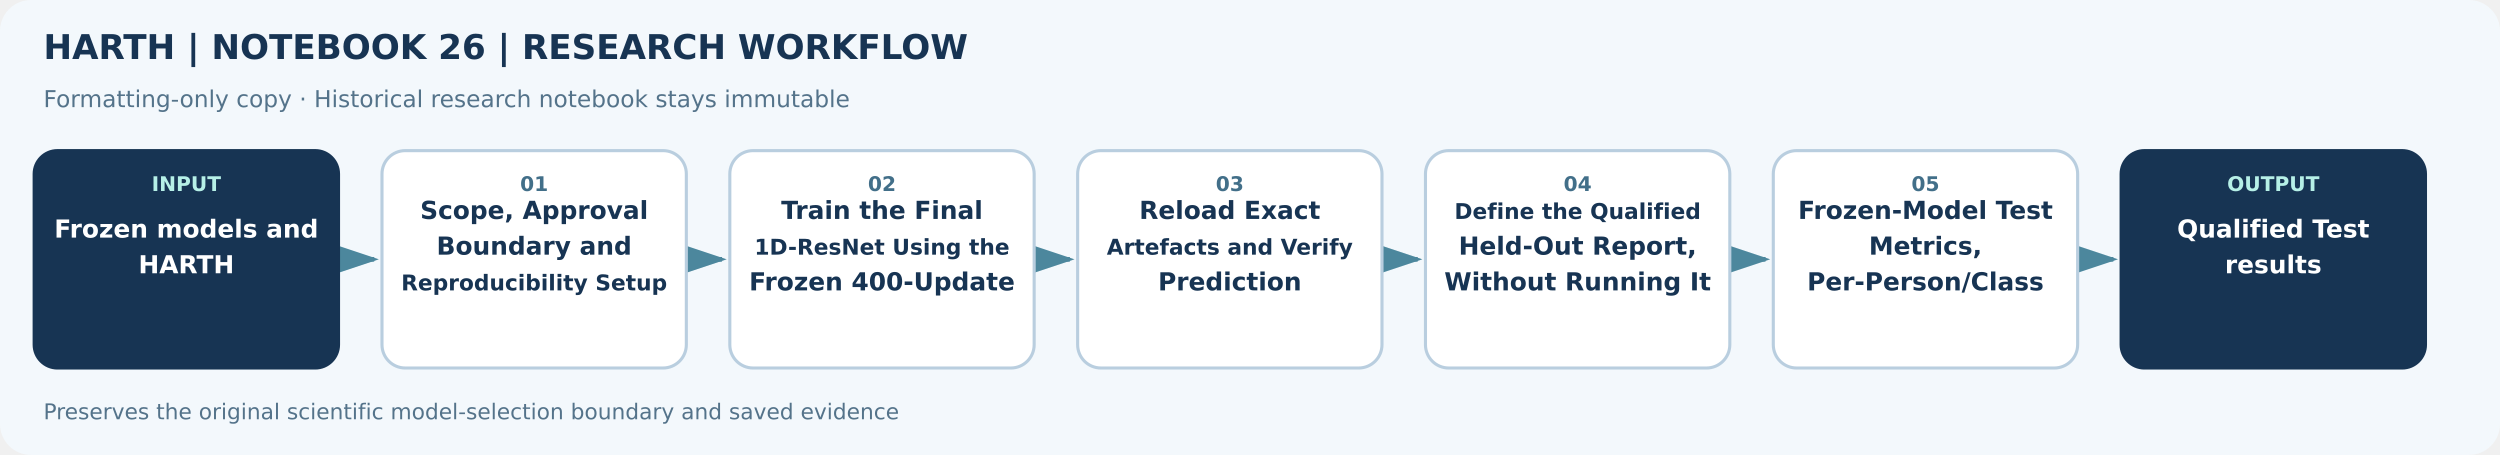
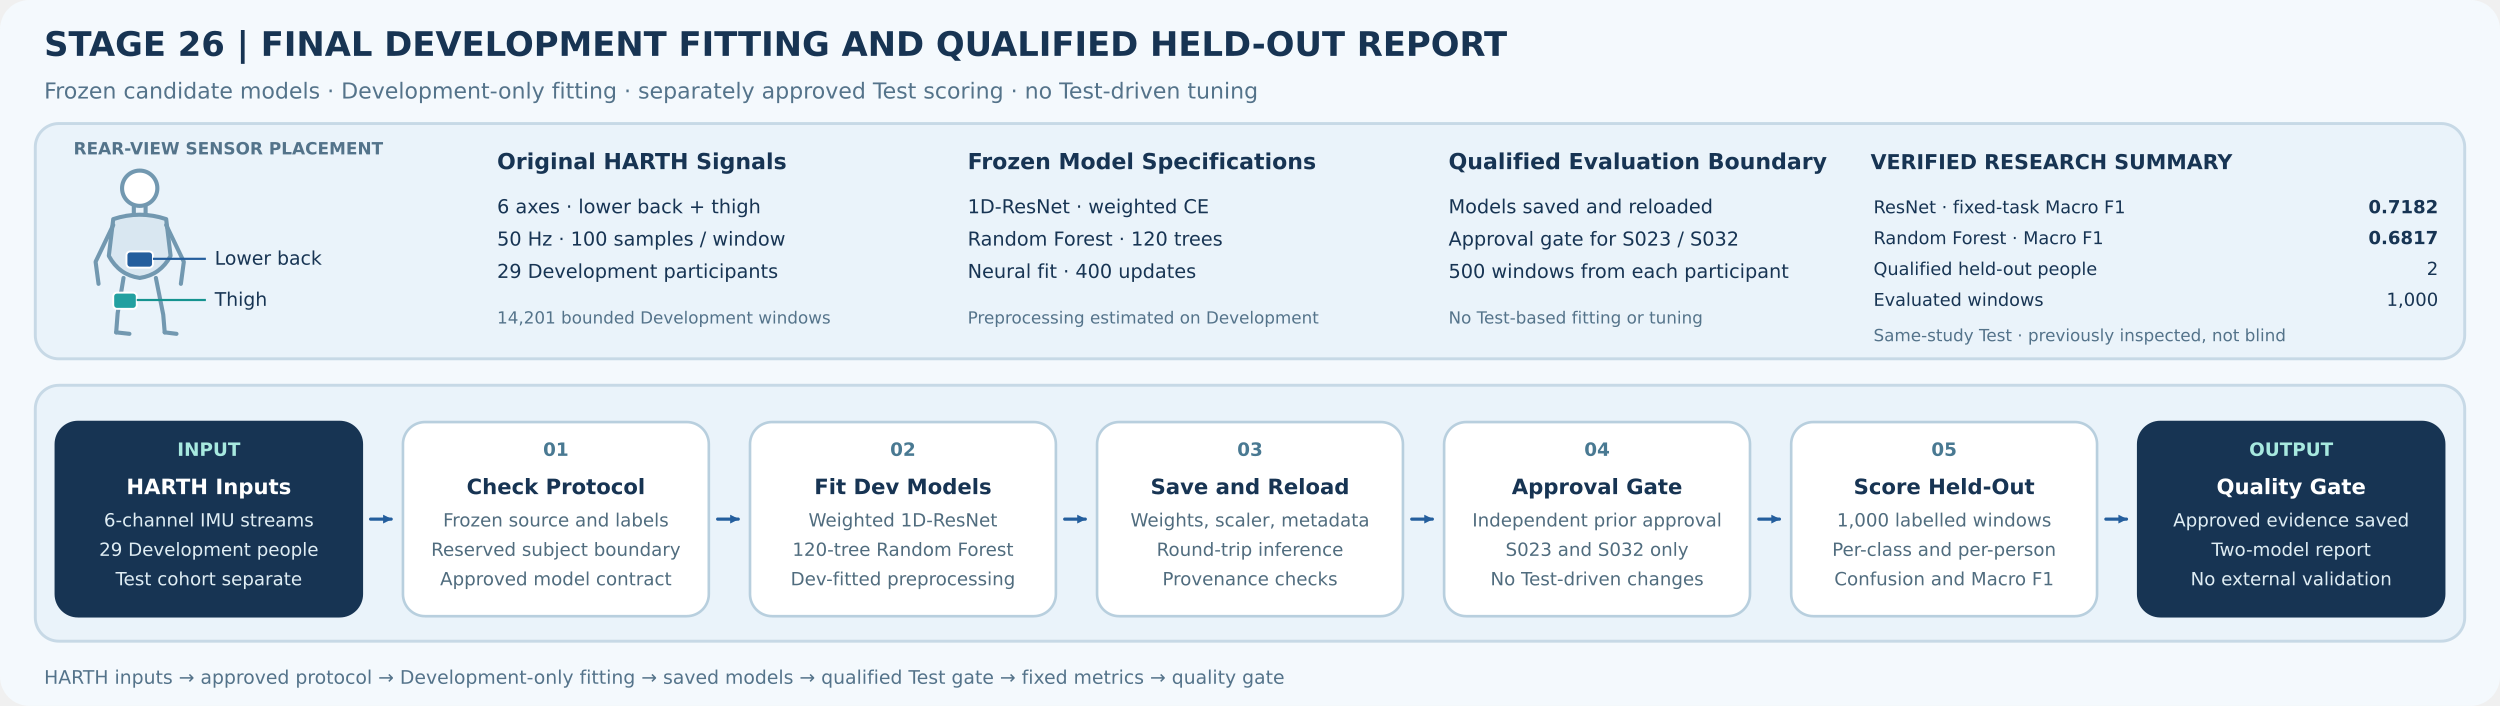
- <svg xmlns="http://www.w3.org/2000/svg" width="1610" height="293" viewBox="0 0 1610 293" role="img" aria-labelledby="title desc">
+ <svg xmlns="http://www.w3.org/2000/svg" width="1700" height="480" viewBox="0 0 1700 480" role="img" aria-labelledby="title desc">
  <defs>
-     <marker id="arrow" markerWidth="10" markerHeight="10" refX="8" refY="3" orient="auto">
-       <path d="M0 0 L0 6 L9 3 Z" fill="#4C879D" />
+     <marker id="small-arrow" markerUnits="userSpaceOnUse" markerWidth="6" markerHeight="6" refX="5.5" refY="3" orient="auto">
+       <path d="M0 0 L6 3 L0 6 Z" fill="#245E9D" />
    </marker>
  </defs>
-   <rect width="1610" height="293" rx="20" fill="#F3F8FC" />
-   <text x="28" y="38" font-family="DejaVu Sans, Arial, sans-serif" font-size="22" font-weight="700" fill="#173453">HARTH  |  NOTEBOOK 26  |  RESEARCH WORKFLOW</text>
-   <text x="28" y="69" font-family="DejaVu Sans, Arial, sans-serif" font-size="15" fill="#54738A">Formatting-only copy · Historical research notebook stays immutable</text>
+   <rect width="1700" height="480" rx="20" fill="#F4F9FD" />
  <g font-family="DejaVu Sans, Arial, sans-serif">
-     <path d="M224 167 H241" stroke="#4C879D" stroke-width="3" marker-end="url(#arrow)" />
-     <path d="M448 167 H465" stroke="#4C879D" stroke-width="3" marker-end="url(#arrow)" />
-     <path d="M672 167 H689" stroke="#4C879D" stroke-width="3" marker-end="url(#arrow)" />
-     <path d="M896 167 H913" stroke="#4C879D" stroke-width="3" marker-end="url(#arrow)" />
-     <path d="M1120 167 H1137" stroke="#4C879D" stroke-width="3" marker-end="url(#arrow)" />
-     <path d="M1344 167 H1361" stroke="#4C879D" stroke-width="3" marker-end="url(#arrow)" />
-     <g>
-       <rect x="22" y="97" width="196" height="140" rx="15" fill="#173453" stroke="#173453" stroke-width="2" />
-       <text x="120" y="123" text-anchor="middle" font-size="13" font-weight="700" fill="#B6F0E7">INPUT</text>
-       <text x="120" y="153" text-anchor="middle" font-size="16" font-weight="600" fill="white">Frozen models and</text>
-       <text x="120" y="176" text-anchor="middle" font-size="16" font-weight="600" fill="white">HARTH</text>
+     <text x="30" y="38" font-size="23" font-weight="700" fill="#173453">STAGE 26 | FINAL DEVELOPMENT FITTING AND QUALIFIED HELD-OUT REPORT</text>
+     <text x="30" y="67" font-size="15" fill="#54738A">Frozen candidate models · Development-only fitting · separately approved Test scoring · no Test-driven tuning</text>
+     <rect x="24" y="84" width="1652" height="160" rx="16" fill="#EAF3FA" stroke="#C7D9E6" stroke-width="2" />
+     <rect x="24" y="262" width="1652" height="174" rx="16" fill="#EAF3FA" stroke="#C7D9E6" stroke-width="2" />
+     <g aria-label="Rear-view two-sensor placement, completely within context panel">
+       <text x="50" y="105" font-size="11.5" font-weight="700" fill="#53738A">REAR-VIEW SENSOR PLACEMENT</text>
+       <g stroke="#7298B0" stroke-width="2.8" stroke-linecap="round" stroke-linejoin="round">
+         <circle cx="95" cy="128" r="12" fill="#FFFFFF" />
+         <path d="M91 140 L91 147 M99 140 L99 147" fill="none" />
+         <path d="M77 149 Q95 143 113 149 L116 174 Q109 187 95 189 Q81 187 74 174 Z" fill="#D9E7F1" />
+         <path d="M77 153 L65 178 L67 193 M113 153 L125 178 L123 193" fill="none" />
+         <path d="M84 189 L80 213 L79 226 M106 189 L111 214 L112 226" fill="none" />
+         <path d="M79 226 L88 227 M112 226 L120 227" fill="none" />
+       </g>
+       <rect x="86" y="171" width="18" height="11" rx="2.5" fill="#245E9D" stroke="#FFFFFF" stroke-width="1.3" />
+       <rect x="77" y="199" width="16" height="11" rx="2.5" fill="#22A0A0" stroke="#FFFFFF" stroke-width="1.3" />
+       <path d="M104 176 H140" stroke="#245E9D" stroke-width="1.5" />
+       <text x="146" y="180" font-size="12.8" fill="#173453">Lower back</text>
+       <path d="M93 204 H140" stroke="#15938F" stroke-width="1.5" />
+       <text x="146" y="208" font-size="12.8" fill="#173453">Thigh</text>
    </g>
    <g>
-       <rect x="246" y="97" width="196" height="140" rx="15" fill="white" stroke="#B9CEDF" stroke-width="2" />
-       <text x="344" y="123" text-anchor="middle" font-size="13" font-weight="700" fill="#426F89">01</text>
-       <text x="344" y="141" text-anchor="middle" font-size="16" font-weight="600" fill="#173453">Scope, Approval</text>
-       <text x="344" y="164" text-anchor="middle" font-size="16" font-weight="600" fill="#173453">Boundary and</text>
-       <text x="344" y="187" text-anchor="middle" font-size="14" font-weight="600" fill="#173453">Reproducibility Setup</text>
+       <text x="338" y="115" font-size="15" font-weight="700" fill="#173453">Original HARTH Signals</text>
+       <text x="338" y="145" font-size="13.1" fill="#173453">6 axes · lower back + thigh</text>
+       <text x="338" y="167" font-size="13.1" fill="#173453">50 Hz · 100 samples / window</text>
+       <text x="338" y="189" font-size="13.1" fill="#173453">29 Development participants</text>
+       <text x="338" y="220" font-size="11.4" fill="#54738A">14,201 bounded Development windows</text>
    </g>
    <g>
-       <rect x="470" y="97" width="196" height="140" rx="15" fill="white" stroke="#B9CEDF" stroke-width="2" />
-       <text x="568" y="123" text-anchor="middle" font-size="13" font-weight="700" fill="#426F89">02</text>
-       <text x="568" y="141" text-anchor="middle" font-size="16" font-weight="600" fill="#173453">Train the Final</text>
-       <text x="568" y="164" text-anchor="middle" font-size="14" font-weight="600" fill="#173453">1D-ResNet Using the</text>
-       <text x="568" y="187" text-anchor="middle" font-size="16" font-weight="600" fill="#173453">Frozen 400-Update</text>
+       <text x="658" y="115" font-size="15" font-weight="700" fill="#173453">Frozen Model Specifications</text>
+       <text x="658" y="145" font-size="13.1" fill="#173453">1D-ResNet · weighted CE</text>
+       <text x="658" y="167" font-size="13.1" fill="#173453">Random Forest · 120 trees</text>
+       <text x="658" y="189" font-size="13.1" fill="#173453">Neural fit · 400 updates</text>
+       <text x="658" y="220" font-size="11.4" fill="#54738A">Preprocessing estimated on Development</text>
    </g>
    <g>
-       <rect x="694" y="97" width="196" height="140" rx="15" fill="white" stroke="#B9CEDF" stroke-width="2" />
-       <text x="792" y="123" text-anchor="middle" font-size="13" font-weight="700" fill="#426F89">03</text>
-       <text x="792" y="141" text-anchor="middle" font-size="16" font-weight="600" fill="#173453">Reload Exact</text>
-       <text x="792" y="164" text-anchor="middle" font-size="14" font-weight="600" fill="#173453">Artefacts and Verify</text>
-       <text x="792" y="187" text-anchor="middle" font-size="16" font-weight="600" fill="#173453">Prediction</text>
+       <text x="985" y="115" font-size="15" font-weight="700" fill="#173453">Qualified Evaluation Boundary</text>
+       <text x="985" y="145" font-size="13.1" fill="#173453">Models saved and reloaded</text>
+       <text x="985" y="167" font-size="13.1" fill="#173453">Approval gate for S023 / S032</text>
+       <text x="985" y="189" font-size="13.1" fill="#173453">500 windows from each participant</text>
+       <text x="985" y="220" font-size="11.4" fill="#54738A">No Test-based fitting or tuning</text>
    </g>
    <g>
-       <rect x="918" y="97" width="196" height="140" rx="15" fill="white" stroke="#B9CEDF" stroke-width="2" />
-       <text x="1016" y="123" text-anchor="middle" font-size="13" font-weight="700" fill="#426F89">04</text>
-       <text x="1016" y="141" text-anchor="middle" font-size="14" font-weight="600" fill="#173453">Define the Qualified</text>
-       <text x="1016" y="164" text-anchor="middle" font-size="16" font-weight="600" fill="#173453">Held-Out Report,</text>
-       <text x="1016" y="187" text-anchor="middle" font-size="16" font-weight="600" fill="#173453">Without Running It</text>
+       <text x="1272" y="115" font-size="14" font-weight="700" fill="#173453">VERIFIED RESEARCH SUMMARY</text>
+       <text x="1274" y="145" font-size="12" fill="#173453">ResNet · fixed-task Macro F1</text>
+       <text x="1658" y="145" font-size="12.3" font-weight="700" fill="#173453" text-anchor="end">0.7182</text>
+       <text x="1274" y="166" font-size="12" fill="#173453">Random Forest · Macro F1</text>
+       <text x="1658" y="166" font-size="12.3" font-weight="700" fill="#173453" text-anchor="end">0.6817</text>
+       <text x="1274" y="187" font-size="12" fill="#173453">Qualified held-out people</text>
+       <text x="1658" y="187" font-size="12.3" fill="#173453" text-anchor="end">2</text>
+       <text x="1274" y="208" font-size="12" fill="#173453">Evaluated windows</text>
+       <text x="1658" y="208" font-size="12.3" fill="#173453" text-anchor="end">1,000</text>
+       <text x="1274" y="232" font-size="11.4" fill="#54738A">Same-study Test · previously inspected, not blind</text>
    </g>
-     <g>
-       <rect x="1142" y="97" width="196" height="140" rx="15" fill="white" stroke="#B9CEDF" stroke-width="2" />
-       <text x="1240" y="123" text-anchor="middle" font-size="13" font-weight="700" fill="#426F89">05</text>
-       <text x="1240" y="141" text-anchor="middle" font-size="16" font-weight="600" fill="#173453">Frozen-Model Test</text>
-       <text x="1240" y="164" text-anchor="middle" font-size="16" font-weight="600" fill="#173453">Metrics,</text>
-       <text x="1240" y="187" text-anchor="middle" font-size="16" font-weight="600" fill="#173453">Per-Person/Class</text>
+     <g aria-label="Six equal horizontal arrows">
+       <path d="M252 353 H266" fill="none" stroke="#245E9D" stroke-width="2.2" stroke-linecap="round" marker-end="url(#small-arrow)" />
+       <path d="M488 353 H502" fill="none" stroke="#245E9D" stroke-width="2.2" stroke-linecap="round" marker-end="url(#small-arrow)" />
+       <path d="M724 353 H738" fill="none" stroke="#245E9D" stroke-width="2.2" stroke-linecap="round" marker-end="url(#small-arrow)" />
+       <path d="M960 353 H974" fill="none" stroke="#245E9D" stroke-width="2.2" stroke-linecap="round" marker-end="url(#small-arrow)" />
+       <path d="M1196 353 H1210" fill="none" stroke="#245E9D" stroke-width="2.2" stroke-linecap="round" marker-end="url(#small-arrow)" />
+       <path d="M1432 353 H1446" fill="none" stroke="#245E9D" stroke-width="2.2" stroke-linecap="round" marker-end="url(#small-arrow)" />
    </g>
-     <g>
-       <rect x="1366" y="97" width="196" height="140" rx="15" fill="#173453" stroke="#173453" stroke-width="2" />
-       <text x="1464" y="123" text-anchor="middle" font-size="13" font-weight="700" fill="#B6F0E7">OUTPUT</text>
-       <text x="1464" y="153" text-anchor="middle" font-size="16" font-weight="600" fill="white">Qualified Test</text>
-       <text x="1464" y="176" text-anchor="middle" font-size="16" font-weight="600" fill="white">results</text>
+     <g aria-label="Seven stage-specific scientific process blocks">
+       <g class="process-block">
+         <rect x="38" y="287" width="208" height="132" rx="15" fill="#173453" stroke="#173453" stroke-width="1.8" />
+         <text x="142" y="310" font-size="12.5" font-weight="700" fill="#A7E9DF" text-anchor="middle">INPUT</text>
+         <text x="142" y="336" font-size="14.4" font-weight="700" fill="#FFFFFF" text-anchor="middle">HARTH Inputs</text>
+         <text x="142" y="358" font-size="12.4" fill="#DFEDF4" text-anchor="middle">6-channel IMU streams</text>
+         <text x="142" y="378" font-size="12.4" fill="#DFEDF4" text-anchor="middle">29 Development people</text>
+         <text x="142" y="398" font-size="12.4" fill="#DFEDF4" text-anchor="middle">Test cohort separate</text>
+       </g>
+       <g class="process-block">
+         <rect x="274" y="287" width="208" height="132" rx="15" fill="white" stroke="#B8CFDE" stroke-width="1.8" />
+         <text x="378" y="310" font-size="12.5" font-weight="700" fill="#497992" text-anchor="middle">01</text>
+         <text x="378" y="336" font-size="14.4" font-weight="700" fill="#173453" text-anchor="middle">Check Protocol</text>
+         <text x="378" y="358" font-size="12.4" fill="#506C7E" text-anchor="middle">Frozen source and labels</text>
+         <text x="378" y="378" font-size="12.4" fill="#506C7E" text-anchor="middle">Reserved subject boundary</text>
+         <text x="378" y="398" font-size="12.4" fill="#506C7E" text-anchor="middle">Approved model contract</text>
+       </g>
+       <g class="process-block">
+         <rect x="510" y="287" width="208" height="132" rx="15" fill="white" stroke="#B8CFDE" stroke-width="1.8" />
+         <text x="614" y="310" font-size="12.5" font-weight="700" fill="#497992" text-anchor="middle">02</text>
+         <text x="614" y="336" font-size="14.4" font-weight="700" fill="#173453" text-anchor="middle">Fit Dev Models</text>
+         <text x="614" y="358" font-size="12.4" fill="#506C7E" text-anchor="middle">Weighted 1D-ResNet</text>
+         <text x="614" y="378" font-size="12.4" fill="#506C7E" text-anchor="middle">120-tree Random Forest</text>
+         <text x="614" y="398" font-size="12.4" fill="#506C7E" text-anchor="middle">Dev-fitted preprocessing</text>
+       </g>
+       <g class="process-block">
+         <rect x="746" y="287" width="208" height="132" rx="15" fill="white" stroke="#B8CFDE" stroke-width="1.8" />
+         <text x="850" y="310" font-size="12.5" font-weight="700" fill="#497992" text-anchor="middle">03</text>
+         <text x="850" y="336" font-size="14.4" font-weight="700" fill="#173453" text-anchor="middle">Save and Reload</text>
+         <text x="850" y="358" font-size="12.4" fill="#506C7E" text-anchor="middle">Weights, scaler, metadata</text>
+         <text x="850" y="378" font-size="12.4" fill="#506C7E" text-anchor="middle">Round-trip inference</text>
+         <text x="850" y="398" font-size="12.4" fill="#506C7E" text-anchor="middle">Provenance checks</text>
+       </g>
+       <g class="process-block">
+         <rect x="982" y="287" width="208" height="132" rx="15" fill="white" stroke="#B8CFDE" stroke-width="1.8" />
+         <text x="1086" y="310" font-size="12.5" font-weight="700" fill="#497992" text-anchor="middle">04</text>
+         <text x="1086" y="336" font-size="14.4" font-weight="700" fill="#173453" text-anchor="middle">Approval Gate</text>
+         <text x="1086" y="358" font-size="12.4" fill="#506C7E" text-anchor="middle">Independent prior approval</text>
+         <text x="1086" y="378" font-size="12.4" fill="#506C7E" text-anchor="middle">S023 and S032 only</text>
+         <text x="1086" y="398" font-size="12.4" fill="#506C7E" text-anchor="middle">No Test-driven changes</text>
+       </g>
+       <g class="process-block">
+         <rect x="1218" y="287" width="208" height="132" rx="15" fill="white" stroke="#B8CFDE" stroke-width="1.8" />
+         <text x="1322" y="310" font-size="12.5" font-weight="700" fill="#497992" text-anchor="middle">05</text>
+         <text x="1322" y="336" font-size="14.4" font-weight="700" fill="#173453" text-anchor="middle">Score Held-Out</text>
+         <text x="1322" y="358" font-size="12.4" fill="#506C7E" text-anchor="middle">1,000 labelled windows</text>
+         <text x="1322" y="378" font-size="12.4" fill="#506C7E" text-anchor="middle">Per-class and per-person</text>
+         <text x="1322" y="398" font-size="12.4" fill="#506C7E" text-anchor="middle">Confusion and Macro F1</text>
+       </g>
+       <g class="process-block">
+         <rect x="1454" y="287" width="208" height="132" rx="15" fill="#173453" stroke="#173453" stroke-width="1.8" />
+         <text x="1558" y="310" font-size="12.5" font-weight="700" fill="#A7E9DF" text-anchor="middle">OUTPUT</text>
+         <text x="1558" y="336" font-size="14.4" font-weight="700" fill="#FFFFFF" text-anchor="middle">Quality Gate</text>
+         <text x="1558" y="358" font-size="12.4" fill="#DFEDF4" text-anchor="middle">Approved evidence saved</text>
+         <text x="1558" y="378" font-size="12.4" fill="#DFEDF4" text-anchor="middle">Two-model report</text>
+         <text x="1558" y="398" font-size="12.4" fill="#DFEDF4" text-anchor="middle">No external validation</text>
+       </g>
    </g>
+     <text x="30" y="465" font-size="12.8" fill="#54738A">HARTH inputs → approved protocol → Development-only fitting → saved models → qualified Test gate → fixed metrics → quality gate</text>
  </g>
-   <text x="28" y="270" font-family="DejaVu Sans, Arial, sans-serif" font-size="14" fill="#54738A">Preserves the original scientific model-selection boundary and saved evidence</text>
</svg>
